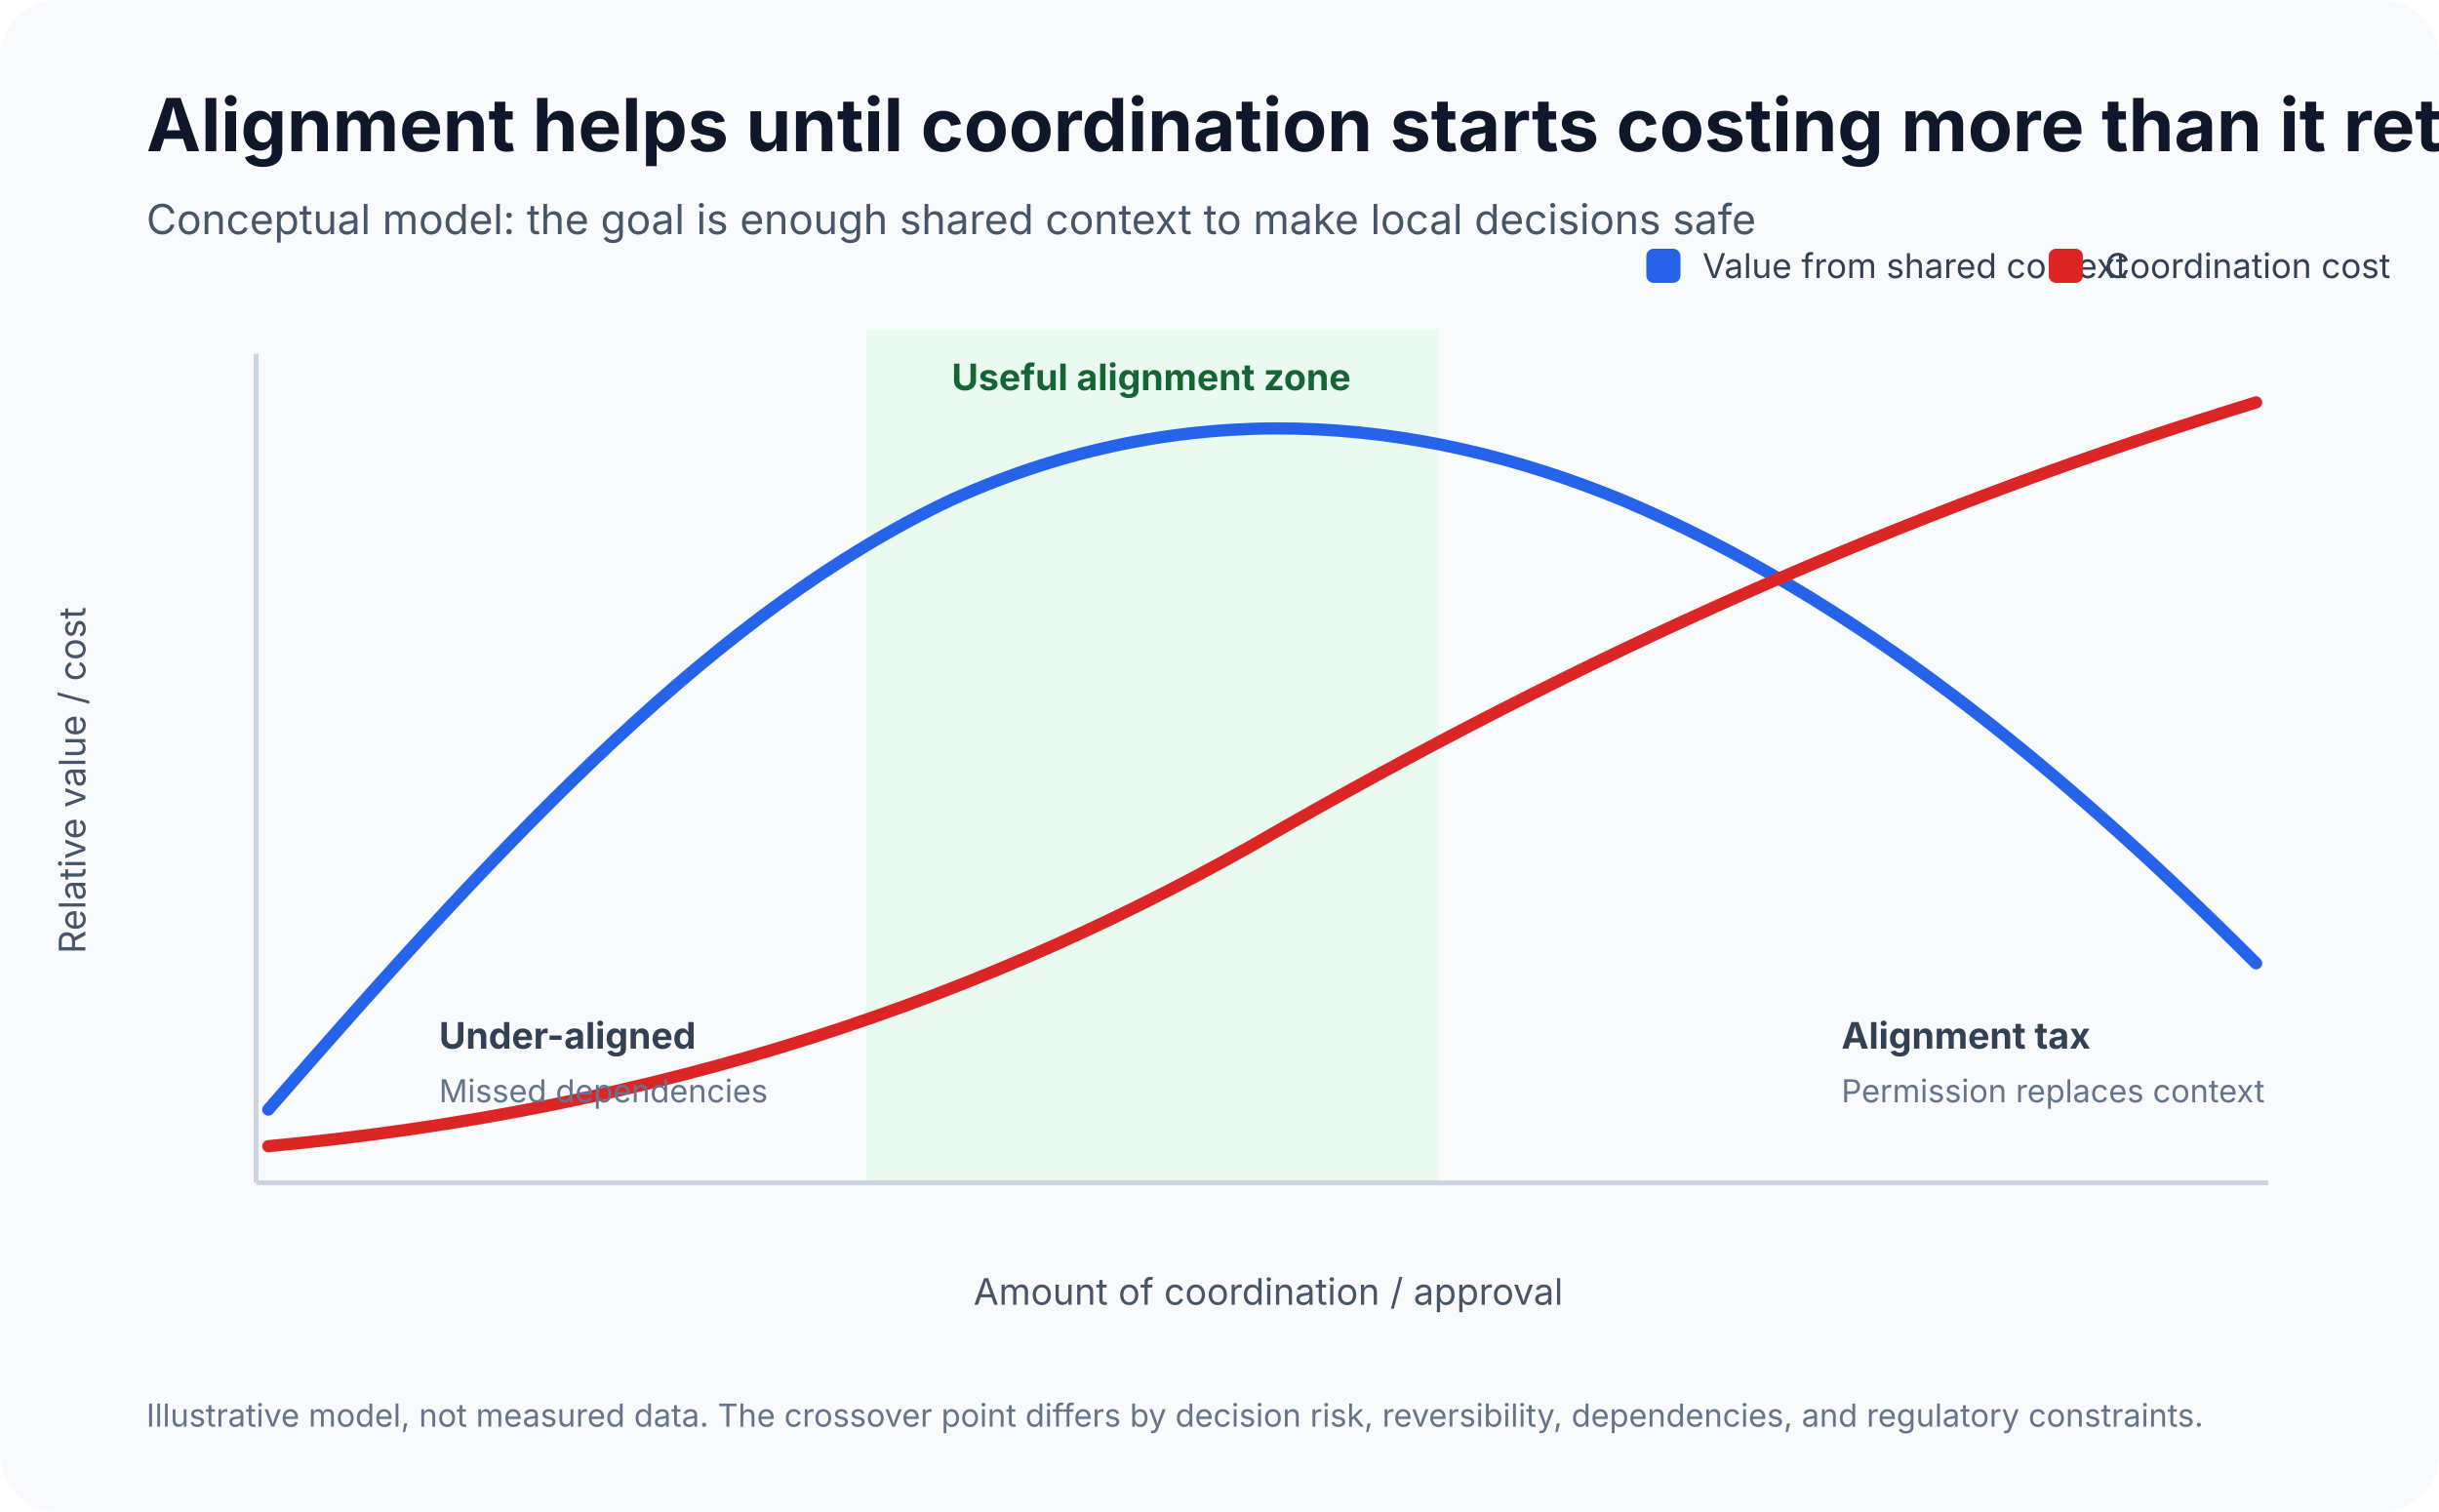
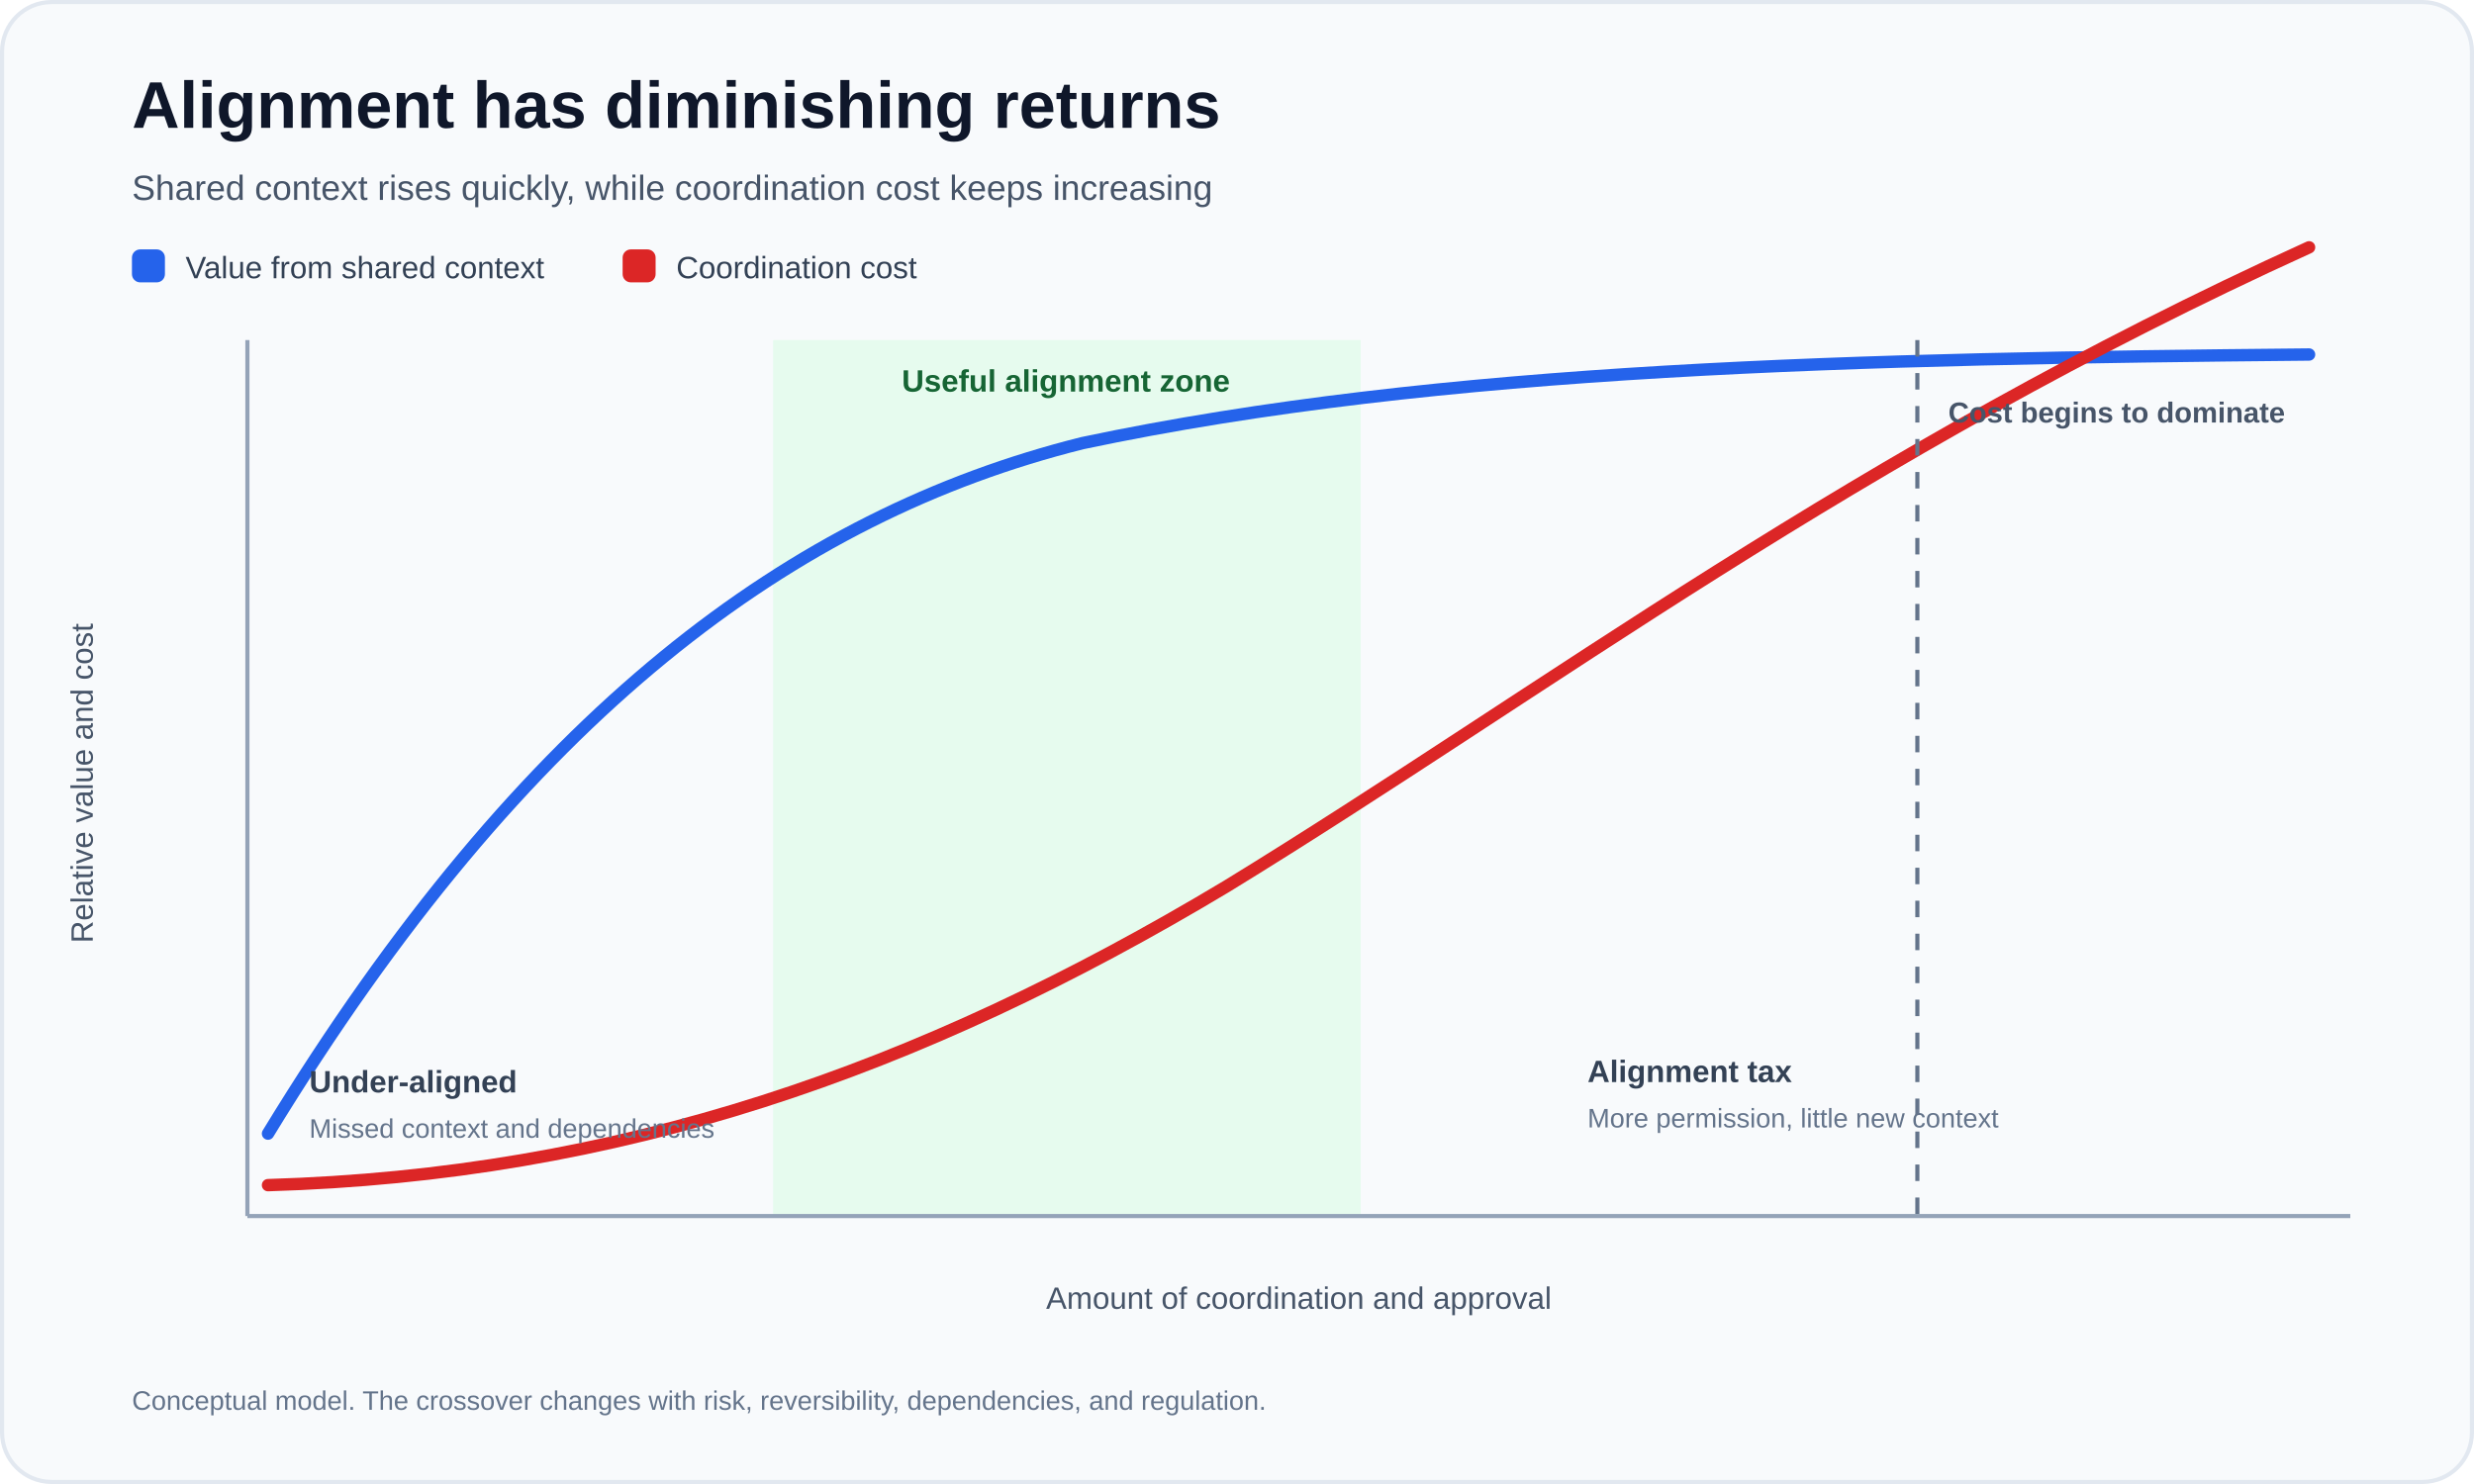
- <svg xmlns="http://www.w3.org/2000/svg" viewBox="0 0 1000 620" role="img" aria-labelledby="title desc">
-   <rect width="1000" height="620" rx="24" fill="#f8fafc" />
-   <text x="60" y="62" font-family="Inter, system-ui, sans-serif" font-size="30" font-weight="700" fill="#0f172a">Alignment helps until coordination starts costing more than it returns</text>
-   <text x="60" y="96" font-family="Inter, system-ui, sans-serif" font-size="17" fill="#475569">Conceptual model: the goal is enough shared context to make local decisions safe</text>
-   <rect x="355" y="135" width="235" height="350" fill="#dcfce7" opacity="0.55" />
-   <text x="472" y="160" text-anchor="middle" font-family="Inter, system-ui, sans-serif" font-size="15" font-weight="700" fill="#166534">Useful alignment zone</text>
-   <line x1="105" y1="485" x2="930" y2="485" stroke="#cbd5e1" stroke-width="2" />
-   <line x1="105" y1="145" x2="105" y2="485" stroke="#cbd5e1" stroke-width="2" />
-   <text x="520" y="535" text-anchor="middle" font-family="Inter, system-ui, sans-serif" font-size="15" fill="#475569">Amount of coordination / approval</text>
-   <text x="35" y="320" transform="rotate(-90 35 320)" text-anchor="middle" font-family="Inter, system-ui, sans-serif" font-size="15" fill="#475569">Relative value / cost</text>
-   <path d="M110 455 C210 340, 295 250, 390 205 C485 162, 580 170, 665 205 C760 245, 845 315, 925 395" fill="none" stroke="#2563eb" stroke-width="5" stroke-linecap="round" />
-   <path d="M110 470 C270 455, 405 410, 525 340 C665 260, 795 205, 925 165" fill="none" stroke="#dc2626" stroke-width="5" stroke-linecap="round" />
-   <rect x="675" y="102" width="14" height="14" rx="3" fill="#2563eb" />
-   <text x="698" y="114" font-family="Inter, system-ui, sans-serif" font-size="14" fill="#334155">Value from shared context</text>
-   <rect x="840" y="102" width="14" height="14" rx="3" fill="#dc2626" />
-   <text x="863" y="114" font-family="Inter, system-ui, sans-serif" font-size="14" fill="#334155">Coordination cost</text>
-   <text x="180" y="430" font-family="Inter, system-ui, sans-serif" font-size="15" font-weight="700" fill="#334155">Under-aligned</text>
-   <text x="180" y="452" font-family="Inter, system-ui, sans-serif" font-size="13" fill="#64748b">Missed dependencies</text>
-   <text x="755" y="430" font-family="Inter, system-ui, sans-serif" font-size="15" font-weight="700" fill="#334155">Alignment tax</text>
-   <text x="755" y="452" font-family="Inter, system-ui, sans-serif" font-size="13" fill="#64748b">Permission replaces context</text>
-   <text x="60" y="585" font-family="Inter, system-ui, sans-serif" font-size="13" fill="#64748b">Illustrative model, not measured data. The crossover point differs by decision risk, reversibility, dependencies, and regulatory constraints.</text>
+ <svg xmlns="http://www.w3.org/2000/svg" viewBox="0 0 1200 720" role="img" aria-labelledby="value-title value-desc">
+   <rect x="1" y="1" width="1198" height="718" rx="24" fill="#f8fafc" stroke="#e2e8f0" stroke-width="2" />
+   <g font-family="Arial, Helvetica, sans-serif">
+     <text x="64" y="62" font-size="32" font-weight="700" fill="#0f172a">Alignment has diminishing returns</text>
+     <text x="64" y="97" font-size="17" fill="#475569">Shared context rises quickly, while coordination cost keeps increasing</text>
+     <rect x="64" y="121" width="16" height="16" rx="4" fill="#2563eb" />
+     <text x="90" y="135" font-size="15" fill="#334155">Value from shared context</text>
+     <rect x="302" y="121" width="16" height="16" rx="4" fill="#dc2626" />
+     <text x="328" y="135" font-size="15" fill="#334155">Coordination cost</text>
+     <rect x="375" y="165" width="285" height="425" fill="#dcfce7" opacity="0.65" />
+     <text x="517" y="190" font-size="15" font-weight="700" fill="#166534" text-anchor="middle">Useful alignment zone</text>
+     <line x1="120" y1="165" x2="120" y2="590" stroke="#94a3b8" stroke-width="2" />
+     <line x1="120" y1="590" x2="1140" y2="590" stroke="#94a3b8" stroke-width="2" />
+     <path d="M130 550 C255 345 385 250 525 215 C700 178 905 174 1120 172" fill="none" stroke="#2563eb" stroke-width="6" stroke-linecap="round" />
+     <path d="M130 575 C300 570 445 520 595 430 C750 335 900 220 1120 120" fill="none" stroke="#dc2626" stroke-width="6" stroke-linecap="round" />
+     <line x1="930" y1="165" x2="930" y2="590" stroke="#64748b" stroke-width="2" stroke-dasharray="8 8" />
+     <text x="945" y="205" font-size="14" font-weight="700" fill="#475569">Cost begins to dominate</text>
+     <g font-size="15" fill="#334155">
+       <text x="150" y="530" font-weight="700">Under-aligned</text>
+       <text x="150" y="552" font-size="13" fill="#64748b">Missed context and dependencies</text>
+       <text x="770" y="525" font-weight="700">Alignment tax</text>
+       <text x="770" y="547" font-size="13" fill="#64748b">More permission, little new context</text>
+     </g>
+     <text x="630" y="635" font-size="15" fill="#475569" text-anchor="middle">Amount of coordination and approval</text>
+     <text x="45" y="380" transform="rotate(-90 45 380)" font-size="15" fill="#475569" text-anchor="middle">Relative value and cost</text>
+     <text x="64" y="684" font-size="13" fill="#64748b">Conceptual model. The crossover changes with risk, reversibility, dependencies, and regulation.</text>
+   </g>
</svg>
